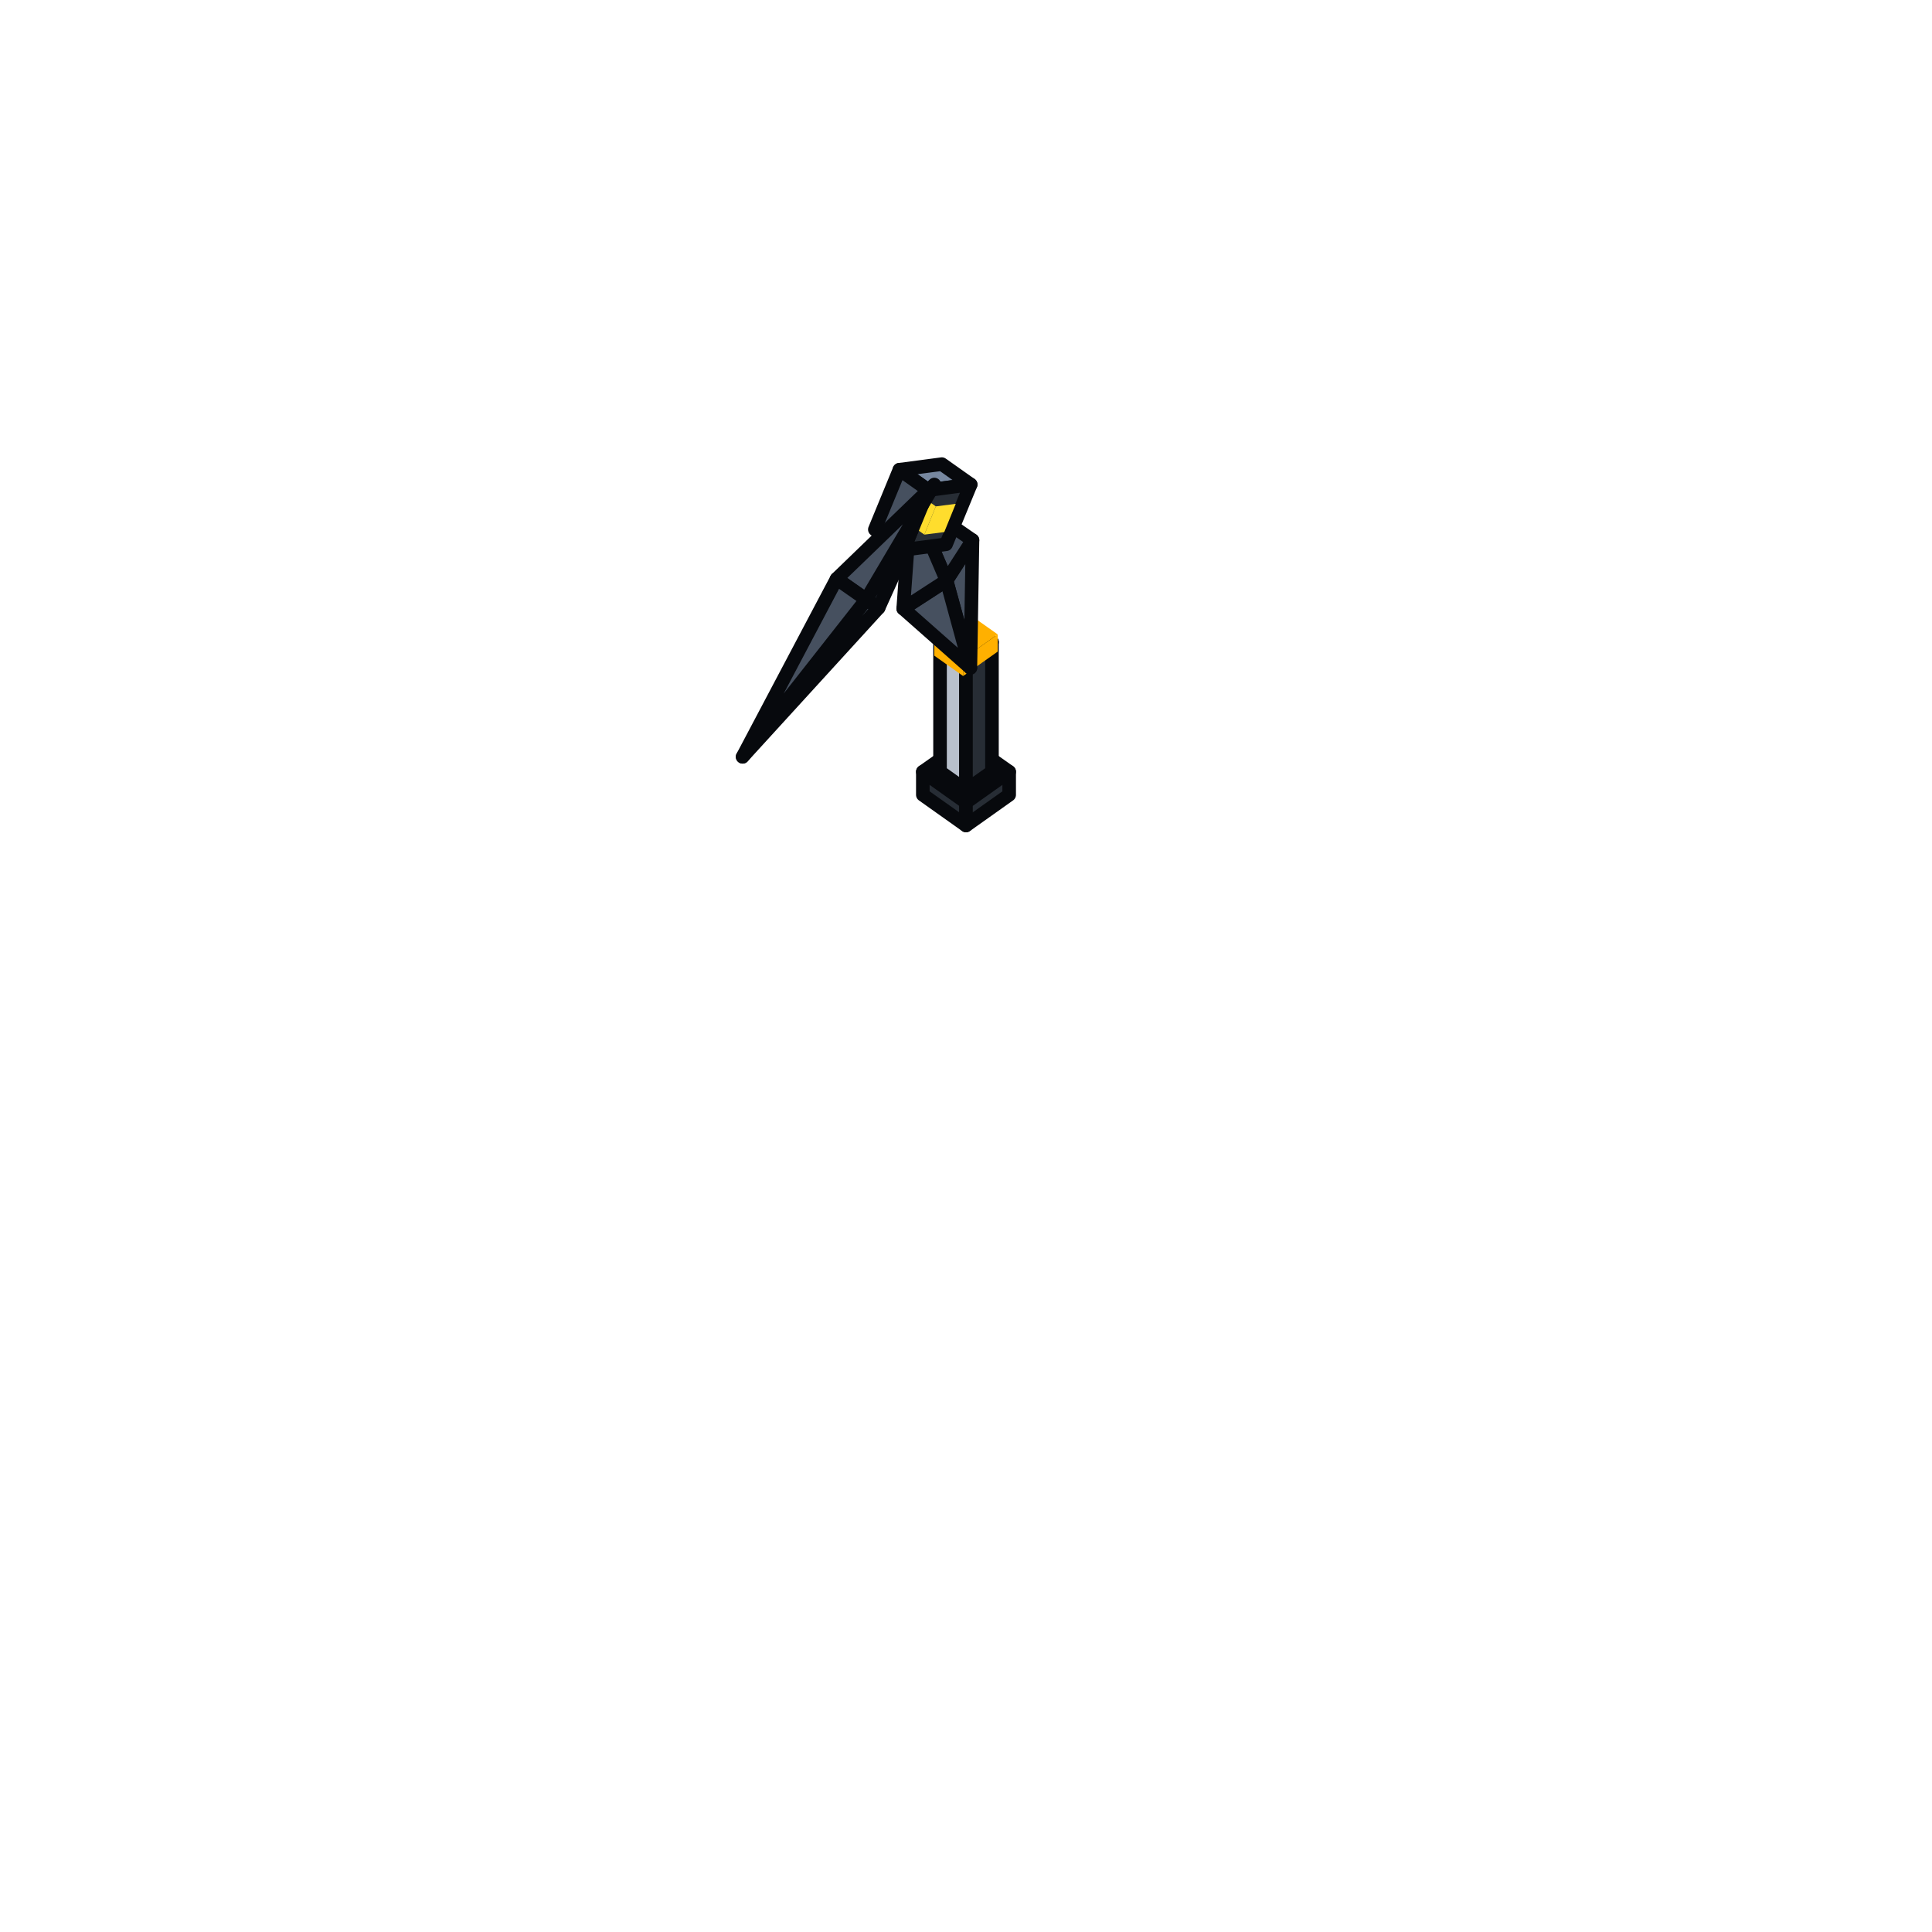
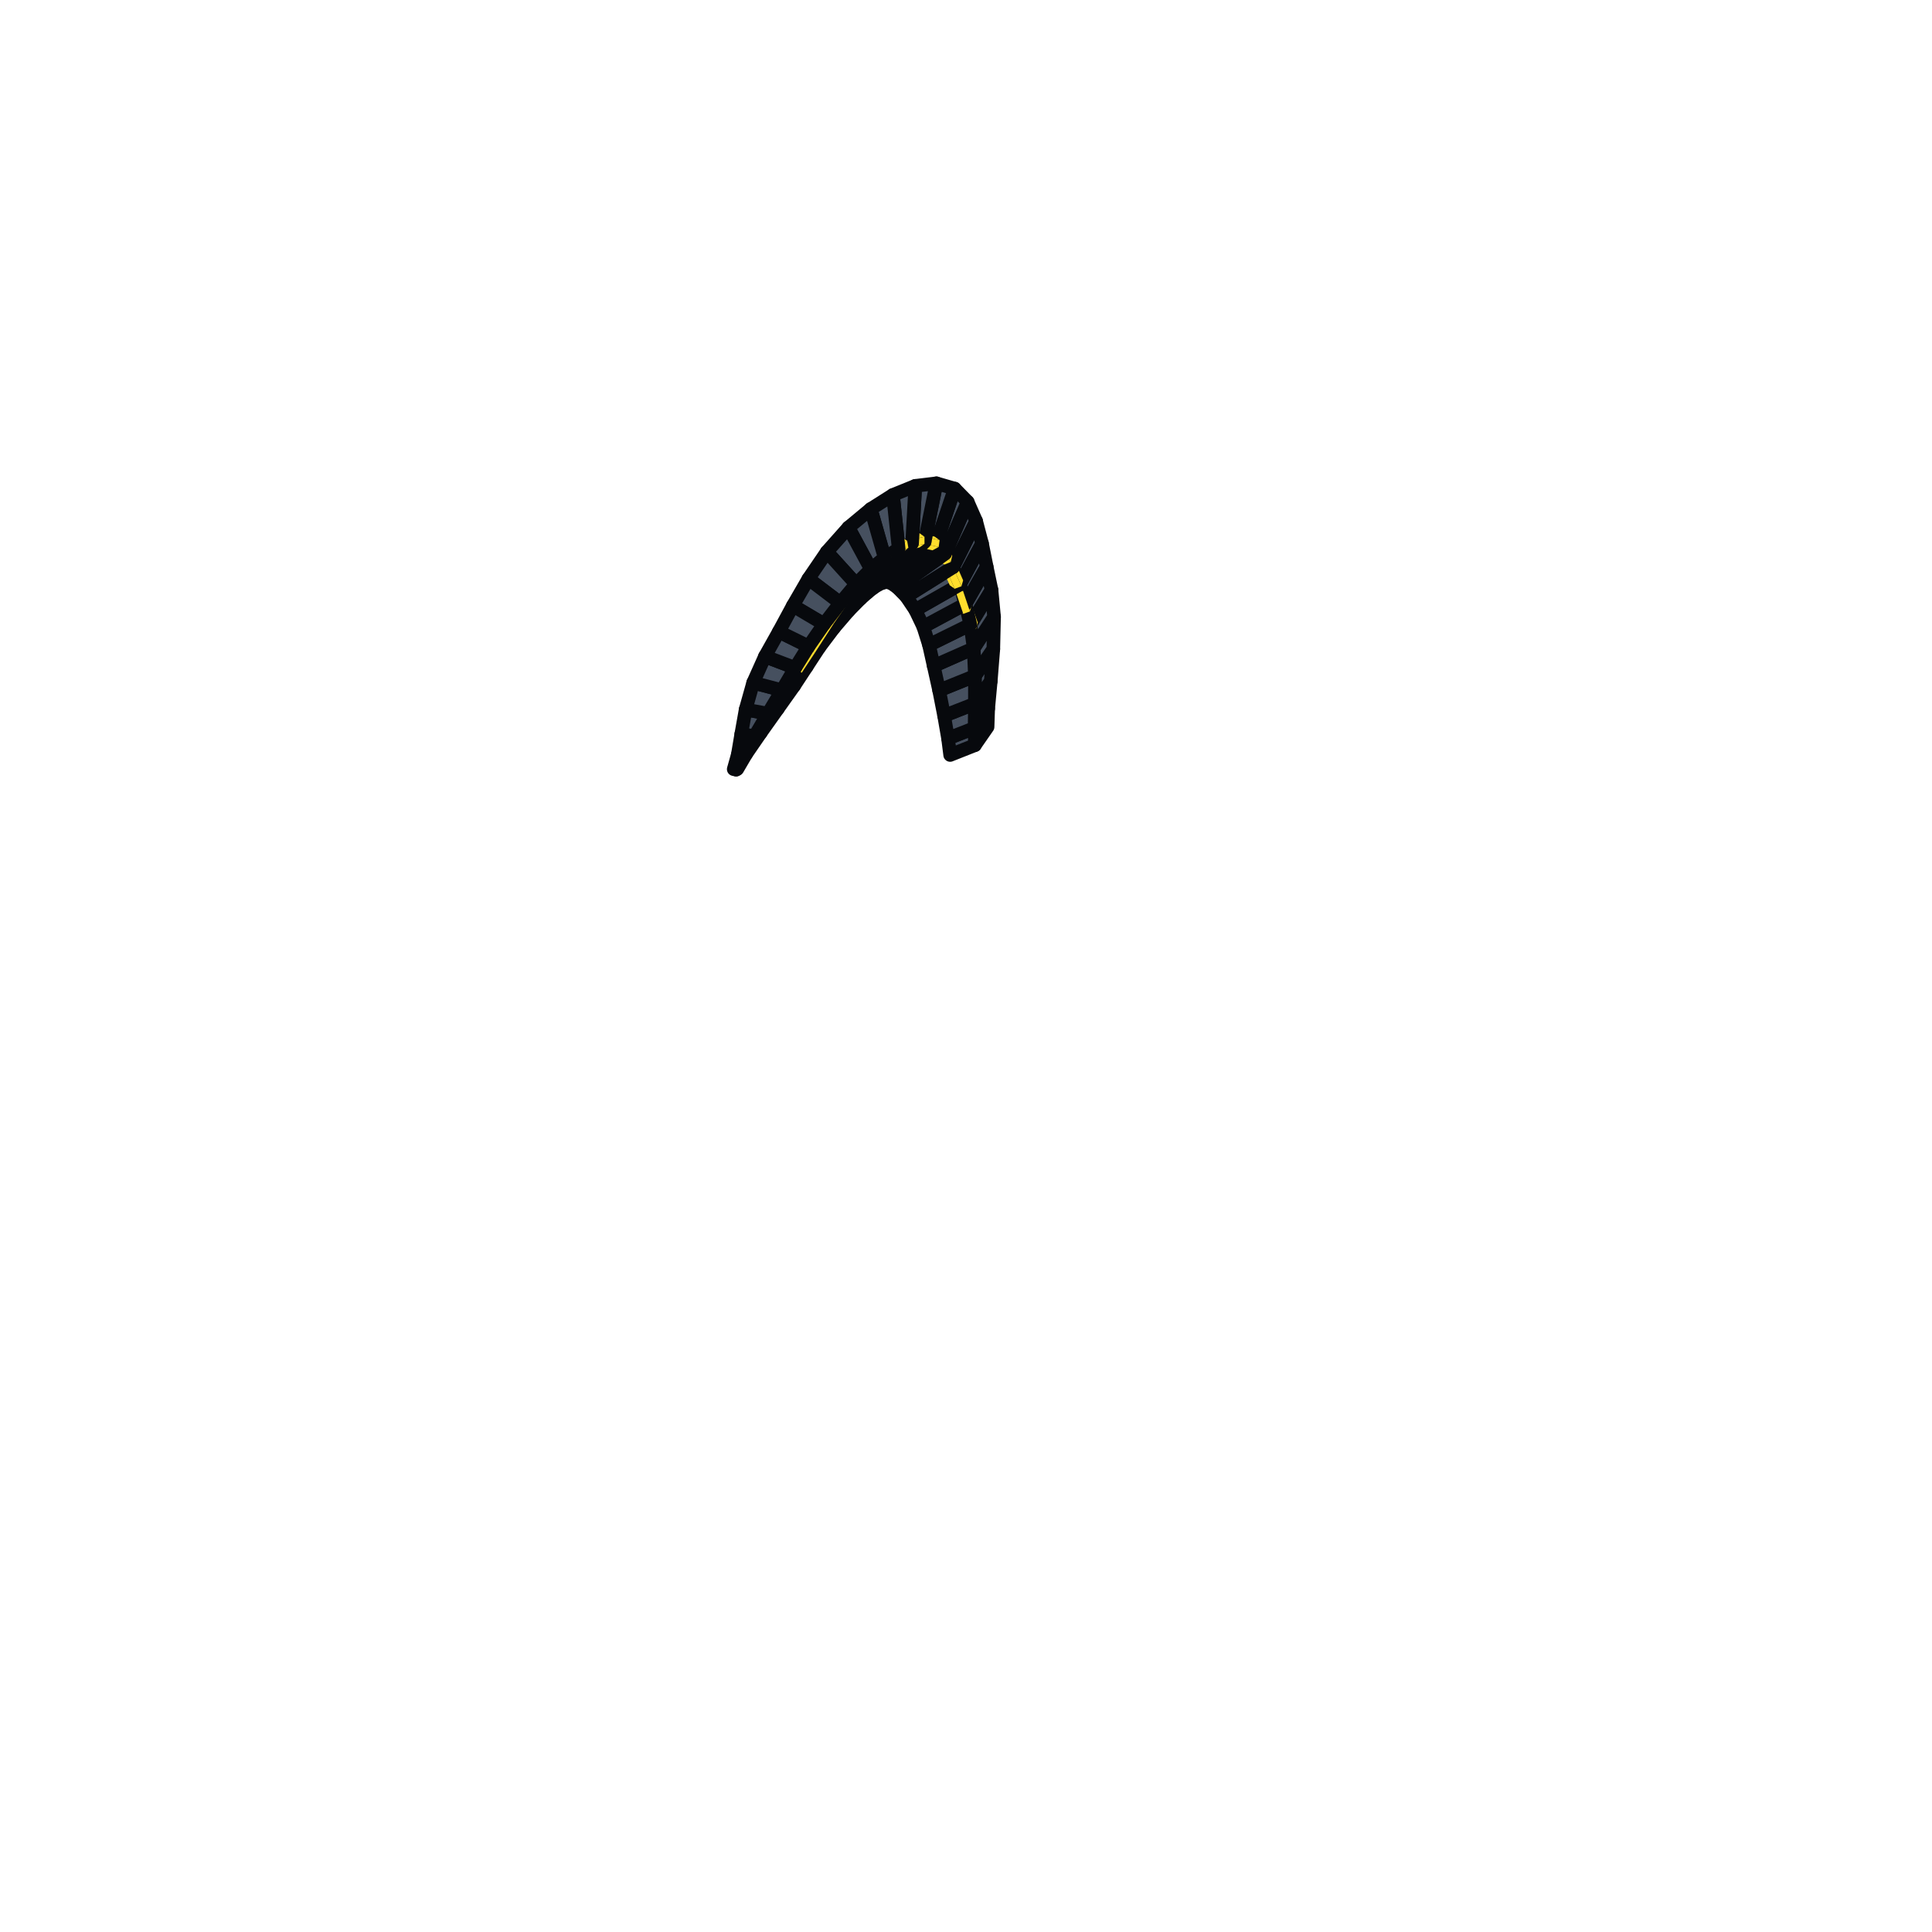
<svg xmlns="http://www.w3.org/2000/svg" viewBox="0 0 128 128" width="128" height="128" data-part-id="eq_boomerang" data-type="equipment" data-direction="south">
  <g stroke="#07090d" stroke-width="0.9" stroke-linejoin="round">
-     <path d="M64.0 49.11 L61.14 51.13 L64.0 53.16 L66.86 51.13 Z" fill="#46505f" />
-     <path d="M61.14 52.66 L64.0 54.69 L64.0 53.16 L61.14 51.13 Z" fill="#272d35" />
-     <path d="M64.0 54.69 L66.86 52.66 L66.86 51.13 L64.0 53.16 Z" fill="#272d35" />
-     <path d="M62.28 51.13 L64.0 52.35 L64.0 43.76 L62.28 42.54 Z" fill="#b8c0cc" />
-     <path d="M64.0 52.35 L65.72 51.13 L65.72 42.54 L64.0 43.76 Z" fill="#272d35" />
-     <path d="M64.0 41.33 L62.28 42.54 L64.0 43.76 L65.72 42.54 Z" fill="#b8c0cc" />
-     <path d="M64.19 40.68 L61.9 42.3 L63.81 43.65 L66.1 42.03 Z" fill="#ffb000" stroke="none" />
-     <path d="M63.81 44.79 L66.1 43.17 L66.1 42.03 L63.81 43.65 Z" fill="#ffb000" stroke="none" />
-     <path d="M61.9 43.44 L63.81 44.79 L63.81 43.65 L61.9 42.3 Z" fill="#ffb000" stroke="none" />
-     <path d="M64.29 44.25 L64.43 35.79 L62.71 38.46 Z" fill="#46505f" />
-     <path d="M64.29 44.25 L62.71 38.46 L59.84 40.32 Z" fill="#46505f" />
-     <path d="M60.37 32.98 L62.71 38.46 L64.43 35.79 Z" fill="#46505f" />
-     <path d="M60.37 32.98 L59.84 40.32 L62.71 38.46 Z" fill="#46505f" />
-     <path d="M61.9 32.1 L57.39 39.72 L58.21 40.27 Z" fill="#46505f" />
-     <path d="M61.03 31.76 L59.71 31.93 L62.0 33.55 L63.32 33.38 Z" fill="#ffdd2d" stroke="none" />
-     <path d="M62.4 30.75 L59.59 31.12 L61.5 32.47 L64.31 32.1 Z" fill="#7788a0" />
-     <path d="M59.87 36.43 L62.68 36.06 L64.31 32.1 L61.5 32.47 Z" fill="#272d35" />
-     <path d="M58.95 33.8 L61.24 35.42 L62.0 33.55 L59.71 31.93 Z" fill="#ffdd2d" stroke="none" />
-     <path d="M61.24 35.42 L62.56 35.25 L63.32 33.38 L62.0 33.55 Z" fill="#ffdd2d" stroke="none" />
-     <path d="M49.2 50.14 L58.21 40.27 L57.39 39.72 Z" fill="#46505f" />
-     <path d="M57.96 35.08 L59.87 36.43 L61.5 32.47 L59.59 31.12 Z" fill="#46505f" />
-     <path d="M61.9 32.1 L55.43 38.35 L57.39 39.72 Z" fill="#46505f" />
-     <path d="M49.2 50.14 L57.39 39.72 L55.43 38.35 Z" fill="#46505f" />
+     <path d="M64.59 49.37 L65.43 48.16 L65.47 46.95 L64.57 48.23 Z" fill="#46505f" />
+     <path d="M62.95 50.02 L64.59 49.37 L64.57 48.23 L62.81 48.92 Z" fill="#46505f" />
+     <path d="M64.57 48.23 L65.47 46.95 L65.64 45.13 L64.59 46.62 Z" fill="#46505f" />
+     <path d="M62.81 48.92 L64.57 48.23 L64.59 46.62 L62.55 47.42 Z" fill="#46505f" />
+     <path d="M64.59 46.62 L65.64 45.13 L65.81 43.0 L64.59 44.78 Z" fill="#46505f" />
+     <path d="M62.55 47.42 L64.59 46.62 L64.59 44.78 L62.22 45.74 Z" fill="#46505f" />
+     <path d="M64.59 44.78 L65.81 43.0 L65.86 40.87 L64.51 42.95 Z" fill="#46505f" />
+     <path d="M62.22 45.74 L64.59 44.78 L64.51 42.95 L61.86 44.12 Z" fill="#46505f" />
+     <path d="M64.51 42.95 L65.86 40.87 L65.69 39.08 L64.29 41.38 Z" fill="#46505f" />
+     <path d="M61.86 44.12 L64.51 42.95 L64.29 41.38 L61.55 42.73 Z" fill="#46505f" />
+     <path d="M63.24 40.63 L63.35 40.24 L62.94 39.11 L62.83 39.5 Z" fill="#ffdd2d" stroke="none" />
+     <path d="M62.46 40.56 L62.79 40.79 L62.39 39.65 L62.05 39.42 Z" fill="#ffdd2d" stroke="none" />
+     <path d="M64.29 41.38 L65.69 39.08 L65.37 37.55 L63.96 40.02 Z" fill="#46505f" />
+     <path d="M62.79 40.79 L63.24 40.63 L62.83 39.5 L62.39 39.65 Z" fill="#ffdd2d" stroke="none" />
+     <path d="M64.67 41.65 L64.78 41.25 L64.38 40.12 L64.26 40.51 Z" fill="#ffdd2d" stroke="none" />
+     <path d="M63.89 41.57 L64.22 41.8 L63.82 40.67 L63.48 40.43 Z" fill="#ffdd2d" stroke="none" />
+     <path d="M64.22 41.8 L64.67 41.65 L64.26 40.51 L63.82 40.67 Z" fill="#ffdd2d" stroke="none" />
+     <path d="M61.55 42.73 L64.29 41.38 L63.96 40.02 L61.17 41.52 Z" fill="#46505f" />
+     <path d="M63.96 40.02 L65.37 37.55 L65.06 36.0 L63.59 38.73 Z" fill="#46505f" />
+     <path d="M62.83 39.5 L62.94 39.11 L62.37 37.43 L62.26 37.83 Z" fill="#ffdd2d" stroke="none" />
+     <path d="M62.05 39.42 L62.39 39.65 L61.82 37.99 L61.49 37.76 Z" fill="#ffdd2d" stroke="none" />
+     <path d="M62.39 39.65 L62.83 39.5 L62.26 37.83 L61.82 37.99 Z" fill="#ffdd2d" stroke="none" />
+     <path d="M64.26 40.51 L64.38 40.12 L63.81 38.45 L63.7 38.84 Z" fill="#ffdd2d" stroke="none" />
+     <path d="M63.48 40.43 L63.82 40.67 L63.25 39.01 L62.92 38.77 Z" fill="#ffdd2d" stroke="none" />
+     <path d="M61.17 41.52 L63.96 40.02 L63.59 38.73 L60.64 40.41 Z" fill="#46505f" />
+     <path d="M63.82 40.67 L64.26 40.51 L63.7 38.84 L63.25 39.01 Z" fill="#ffdd2d" stroke="none" />
+     <path d="M63.59 38.73 L65.06 36.0 L64.67 34.52 L63.14 37.58 Z" fill="#46505f" />
+     <path d="M62.26 37.83 L62.37 37.43 L61.66 35.8 L61.56 36.21 Z" fill="#ffdd2d" stroke="none" />
+     <path d="M61.49 37.76 L61.82 37.99 L61.13 36.4 L60.79 36.16 Z" fill="#ffdd2d" stroke="none" />
+     <path d="M61.82 37.99 L62.26 37.83 L61.56 36.21 L61.13 36.4 Z" fill="#ffdd2d" stroke="none" />
+     <path d="M60.64 40.41 L63.59 38.73 L63.14 37.58 L60.04 39.52 Z" fill="#46505f" />
+     <path d="M63.7 38.84 L63.81 38.45 L63.09 36.81 L62.99 37.23 Z" fill="#ffdd2d" stroke="none" />
+     <path d="M63.14 37.58 L64.67 34.52 L64.11 33.25 L62.62 36.68 Z" fill="#46505f" />
+     <path d="M62.92 38.77 L63.25 39.01 L62.56 37.41 L62.22 37.17 Z" fill="#ffdd2d" stroke="none" />
+     <path d="M63.25 39.01 L63.7 38.84 L62.99 37.23 L62.56 37.41 Z" fill="#ffdd2d" stroke="none" />
+     <path d="M60.79 36.16 L61.13 36.4 L60.35 35.45 L60.02 35.21 Z" fill="#ffdd2d" stroke="none" />
+     <path d="M61.56 36.21 L61.66 35.8 L60.82 34.78 L60.75 35.23 Z" fill="#ffdd2d" stroke="none" />
+     <path d="M61.13 36.4 L61.56 36.21 L60.75 35.23 L60.35 35.45 Z" fill="#ffdd2d" stroke="none" />
+     <path d="M60.04 39.52 L63.14 37.58 L62.62 36.68 L59.45 38.92 Z" fill="#46505f" />
+     <path d="M62.62 36.68 L64.11 33.25 L63.25 32.37 L61.99 36.1 Z" fill="#46505f" />
+     <path d="M62.22 37.17 L62.56 37.41 L61.78 36.46 L61.45 36.22 Z" fill="#ffdd2d" stroke="none" />
+     <path d="M62.99 37.23 L63.09 36.81 L62.25 35.79 L62.19 36.24 Z" fill="#ffdd2d" stroke="none" />
+     <path d="M62.56 37.41 L62.99 37.23 L62.19 36.24 L61.78 36.46 Z" fill="#ffdd2d" stroke="none" />
+     <path d="M59.45 38.92 L62.62 36.68 L61.99 36.1 L59.03 38.63 Z" fill="#46505f" />
+     <path d="M60.82 34.78 L60.49 34.54 L59.48 34.31 L59.82 34.55 Z" fill="#ffdd2d" stroke="none" />
+     <path d="M60.35 35.45 L60.75 35.23 L59.82 35.02 L59.49 35.25 Z" fill="#ffdd2d" stroke="none" />
+     <path d="M60.75 35.23 L60.82 34.78 L59.82 34.55 L59.82 35.02 Z" fill="#ffdd2d" stroke="none" />
+     <path d="M59.03 38.63 L61.99 36.1 L61.26 35.89 L58.76 38.56 Z" fill="#46505f" />
+     <path d="M61.99 36.1 L63.25 32.37 L62.04 32.02 L61.26 35.89 Z" fill="#46505f" />
+     <path d="M62.25 35.79 L61.92 35.55 L60.91 35.32 L61.25 35.56 Z" fill="#ffdd2d" stroke="none" />
+     <path d="M61.78 36.46 L62.19 36.24 L61.25 36.03 L60.92 36.27 Z" fill="#ffdd2d" stroke="none" />
+     <path d="M62.19 36.24 L62.25 35.79 L61.25 35.56 L61.25 36.03 Z" fill="#ffdd2d" stroke="none" />
+     <path d="M59.82 34.55 L59.48 34.31 L58.33 34.58 L58.67 34.82 Z" fill="#ffdd2d" stroke="none" />
+     <path d="M59.49 35.25 L59.82 35.02 L58.75 35.27 L58.5 35.49 Z" fill="#ffdd2d" stroke="none" />
+     <path d="M58.76 38.56 L61.26 35.89 L60.43 36.0 L58.51 38.6 Z" fill="#46505f" />
+     <path d="M59.82 35.02 L59.82 34.55 L58.67 34.82 L58.75 35.27 Z" fill="#ffdd2d" stroke="none" />
+     <path d="M58.51 38.6 L60.43 36.0 L59.54 36.36 L58.2 38.73 Z" fill="#46505f" />
+     <path d="M61.26 35.89 L62.04 32.02 L60.64 32.19 L60.43 36.0 Z" fill="#46505f" />
+     <path d="M61.25 35.56 L60.91 35.32 L59.76 35.6 L60.1 35.83 Z" fill="#ffdd2d" stroke="none" />
+     <path d="M58.5 35.49 L58.75 35.27 L57.61 35.91 L57.43 36.09 Z" fill="#ffdd2d" stroke="none" />
+     <path d="M60.92 36.27 L61.25 36.03 L60.18 36.29 L59.93 36.51 Z" fill="#ffdd2d" stroke="none" />
+     <path d="M58.67 34.82 L58.33 34.58 L57.12 35.26 L57.45 35.5 Z" fill="#ffdd2d" stroke="none" />
+     <path d="M61.25 36.03 L61.25 35.56 L60.1 35.83 L60.18 36.29 Z" fill="#ffdd2d" stroke="none" />
+     <path d="M58.2 38.73 L59.54 36.36 L58.61 36.95 L57.83 38.97 Z" fill="#46505f" />
+     <path d="M58.75 35.27 L58.67 34.82 L57.45 35.5 L57.61 35.91 Z" fill="#ffdd2d" stroke="none" />
+     <path d="M57.83 38.97 L58.61 36.95 L57.7 37.71 L57.47 39.26 Z" fill="#46505f" />
+     <path d="M57.43 36.09 L57.61 35.91 L56.46 36.83 L56.37 36.94 Z" fill="#ffdd2d" stroke="none" />
+     <path d="M60.43 36.0 L60.64 32.19 L59.16 32.79 L59.54 36.36 Z" fill="#46505f" />
+     <path d="M57.47 39.26 L57.7 37.71 L56.72 38.7 L57.01 39.67 Z" fill="#46505f" />
+     <path d="M57.45 35.5 L57.12 35.26 L55.88 36.26 L56.21 36.49 Z" fill="#ffdd2d" stroke="none" />
+     <path d="M59.93 36.51 L60.18 36.29 L59.04 36.92 L58.87 37.1 Z" fill="#ffdd2d" stroke="none" />
+     <path d="M57.61 35.91 L57.45 35.5 L56.21 36.49 L56.46 36.83 Z" fill="#ffdd2d" stroke="none" />
+     <path d="M60.1 35.83 L59.76 35.6 L58.55 36.27 L58.88 36.51 Z" fill="#ffdd2d" stroke="none" />
+     <path d="M60.18 36.29 L60.1 35.83 L58.88 36.51 L59.04 36.92 Z" fill="#ffdd2d" stroke="none" />
+     <path d="M57.01 39.67 L56.72 38.7 L55.67 39.95 L56.23 40.46 Z" fill="#46505f" />
+     <path d="M56.37 36.94 L56.46 36.83 L55.19 38.31 L55.17 38.34 Z" fill="#ffdd2d" stroke="none" />
+     <path d="M56.23 40.46 L55.67 39.95 L54.59 41.35 L55.26 41.59 Z" fill="#46505f" />
+     <path d="M49.43 49.96 L49.26 50.05 L48.77 50.99 L48.85 50.95 Z" fill="#46505f" />
+     <path d="M56.21 36.49 L55.88 36.26 L54.54 37.81 L54.87 38.05 Z" fill="#ffdd2d" stroke="none" />
+     <path d="M56.46 36.83 L56.21 36.49 L54.87 38.05 L55.19 38.31 Z" fill="#ffdd2d" stroke="none" />
+     <path d="M50.4 48.55 L50.0 48.77 L49.26 50.05 L49.43 49.96 Z" fill="#46505f" />
+     <path d="M55.26 41.59 L54.59 41.35 L53.57 42.82 L54.28 42.89 Z" fill="#46505f" />
+     <path d="M55.17 38.34 L55.19 38.31 L53.8 40.29 L53.81 40.28 Z" fill="#ffdd2d" stroke="none" />
+     <path d="M51.53 46.96 L50.88 47.28 L50.0 48.77 L50.4 48.55 Z" fill="#46505f" />
+     <path d="M58.87 37.1 L59.04 36.92 L57.89 37.85 L57.8 37.95 Z" fill="#ffdd2d" stroke="none" />
+     <path d="M49.26 50.05 L48.88 50.0 L48.61 50.96 L48.77 50.99 Z" fill="#46505f" />
+     <path d="M52.61 45.44 L51.81 45.73 L50.88 47.28 L51.53 46.96 Z" fill="#46505f" />
+     <path d="M54.28 42.89 L53.57 42.82 L52.68 44.25 L53.45 44.16 Z" fill="#46505f" />
+     <path d="M59.54 36.36 L59.16 32.79 L57.69 33.72 L58.61 36.95 Z" fill="#46505f" />
+     <path d="M53.45 44.16 L52.68 44.25 L51.81 45.73 L52.61 45.44 Z" fill="#46505f" />
+     <path d="M53.81 40.28 L53.8 40.29 L52.55 42.22 L52.57 42.2 Z" fill="#ffdd2d" stroke="none" />
+     <path d="M58.88 36.51 L58.55 36.27 L57.31 37.27 L57.64 37.51 Z" fill="#ffdd2d" stroke="none" />
+     <path d="M54.87 38.05 L54.54 37.81 L53.12 39.84 L53.46 40.07 Z" fill="#ffdd2d" stroke="none" />
+     <path d="M59.04 36.92 L58.88 36.51 L57.64 37.51 L57.89 37.85 Z" fill="#ffdd2d" stroke="none" />
+     <path d="M55.19 38.31 L54.87 38.05 L53.46 40.07 L53.8 40.29 Z" fill="#ffdd2d" stroke="none" />
+     <path d="M52.57 42.2 L52.55 42.22 L51.69 43.55 L51.7 43.53 Z" fill="#ffdd2d" stroke="none" />
+     <path d="M51.69 43.55 L51.34 43.34 L51.0 43.1 L51.02 43.08 L51.37 43.29 L51.7 43.53 Z" fill="#ffdd2d" stroke="none" />
+     <path d="M53.46 40.07 L53.12 39.84 L51.87 41.78 L52.2 42.01 Z" fill="#ffdd2d" stroke="none" />
+     <path d="M50.0 48.77 L49.11 48.64 L48.88 50.0 L49.26 50.05 Z" fill="#46505f" />
+     <path d="M53.8 40.29 L53.46 40.07 L52.2 42.01 L52.55 42.22 Z" fill="#ffdd2d" stroke="none" />
+     <path d="M52.2 42.01 L51.87 41.78 L51.0 43.1 L51.34 43.34 Z" fill="#ffdd2d" stroke="none" />
+     <path d="M52.55 42.22 L52.2 42.01 L51.34 43.34 L51.69 43.55 Z" fill="#ffdd2d" stroke="none" />
+     <path d="M57.8 37.95 L57.89 37.85 L56.62 39.32 L56.6 39.35 Z" fill="#ffdd2d" stroke="none" />
+     <path d="M57.64 37.51 L57.31 37.27 L55.97 38.83 L56.3 39.06 Z" fill="#ffdd2d" stroke="none" />
+     <path d="M57.89 37.85 L57.64 37.51 L56.3 39.06 L56.62 39.32 Z" fill="#ffdd2d" stroke="none" />
+     <path d="M58.61 36.95 L57.69 33.72 L56.21 34.95 L57.7 37.71 Z" fill="#46505f" />
+     <path d="M56.6 39.35 L56.62 39.32 L55.24 41.31 L55.25 41.29 Z" fill="#ffdd2d" stroke="none" />
+     <path d="M50.88 47.28 L49.4 47.01 L49.11 48.64 L50.0 48.77 Z" fill="#46505f" />
+     <path d="M55.25 41.29 L55.24 41.31 L53.99 43.24 L54.0 43.21 Z" fill="#ffdd2d" stroke="none" />
+     <path d="M56.3 39.06 L55.97 38.83 L54.56 40.85 L54.89 41.08 Z" fill="#ffdd2d" stroke="none" />
+     <path d="M56.62 39.32 L56.3 39.06 L54.89 41.08 L55.24 41.31 Z" fill="#ffdd2d" stroke="none" />
+     <path d="M54.0 43.21 L53.99 43.24 L53.12 44.56 L53.13 44.54 Z" fill="#ffdd2d" stroke="none" />
+     <path d="M53.12 44.56 L52.77 44.35 L52.43 44.11 L52.45 44.09 L52.8 44.3 L53.13 44.54 Z" fill="#ffdd2d" stroke="none" />
+     <path d="M54.89 41.08 L54.56 40.85 L53.3 42.79 L53.63 43.03 Z" fill="#ffdd2d" stroke="none" />
+     <path d="M55.24 41.31 L54.89 41.08 L53.63 43.03 L53.99 43.24 Z" fill="#ffdd2d" stroke="none" />
+     <path d="M57.7 37.71 L56.21 34.95 L54.78 36.56 L56.72 38.7 Z" fill="#46505f" />
+     <path d="M51.81 45.73 L49.9 45.23 L49.4 47.01 L50.88 47.28 Z" fill="#46505f" />
+     <path d="M53.63 43.03 L53.3 42.79 L52.43 44.11 L52.77 44.35 Z" fill="#ffdd2d" stroke="none" />
+     <path d="M53.99 43.24 L53.63 43.03 L52.77 44.35 L53.12 44.56 Z" fill="#ffdd2d" stroke="none" />
+     <path d="M56.72 38.7 L54.78 36.56 L53.56 38.35 L55.67 39.95 Z" fill="#46505f" />
+     <path d="M52.68 44.25 L50.68 43.49 L49.9 45.23 L51.81 45.73 Z" fill="#46505f" />
+     <path d="M53.57 42.82 L51.6 41.85 L50.68 43.49 L52.68 44.25 Z" fill="#46505f" />
+     <path d="M55.67 39.95 L53.56 38.35 L52.53 40.13 L54.59 41.35 Z" fill="#46505f" />
+     <path d="M54.59 41.35 L52.53 40.13 L51.6 41.85 L53.57 42.82 Z" fill="#46505f" />
  </g>
</svg>
